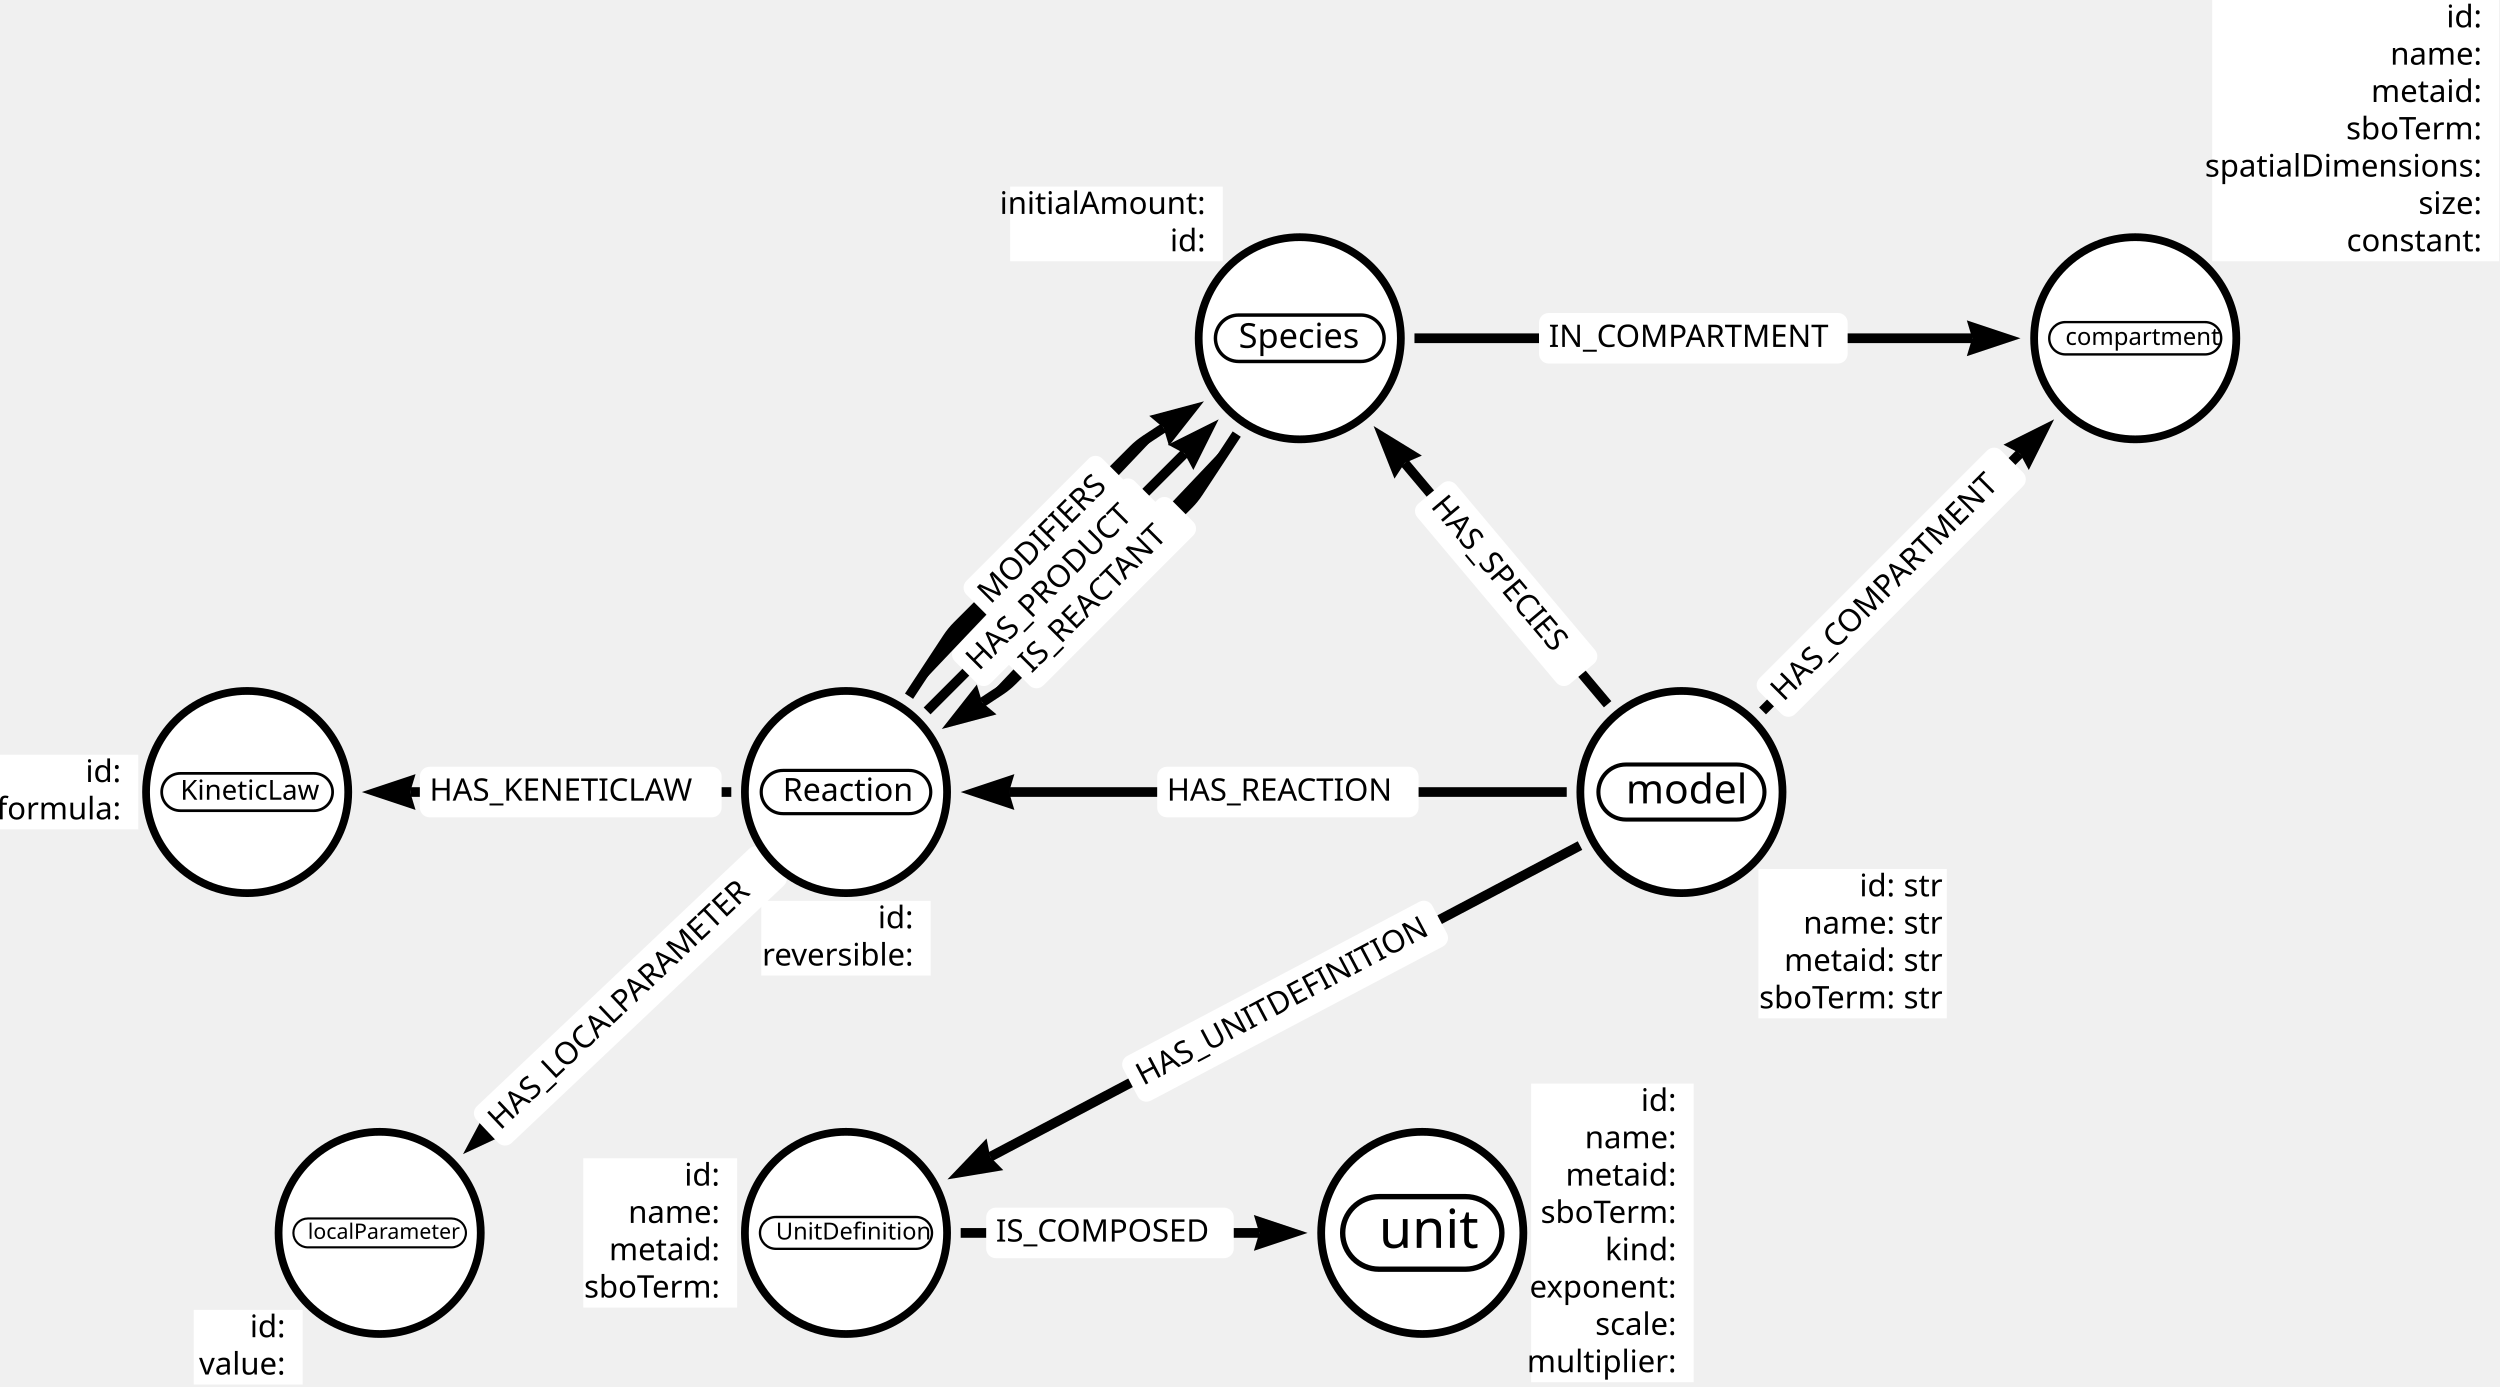
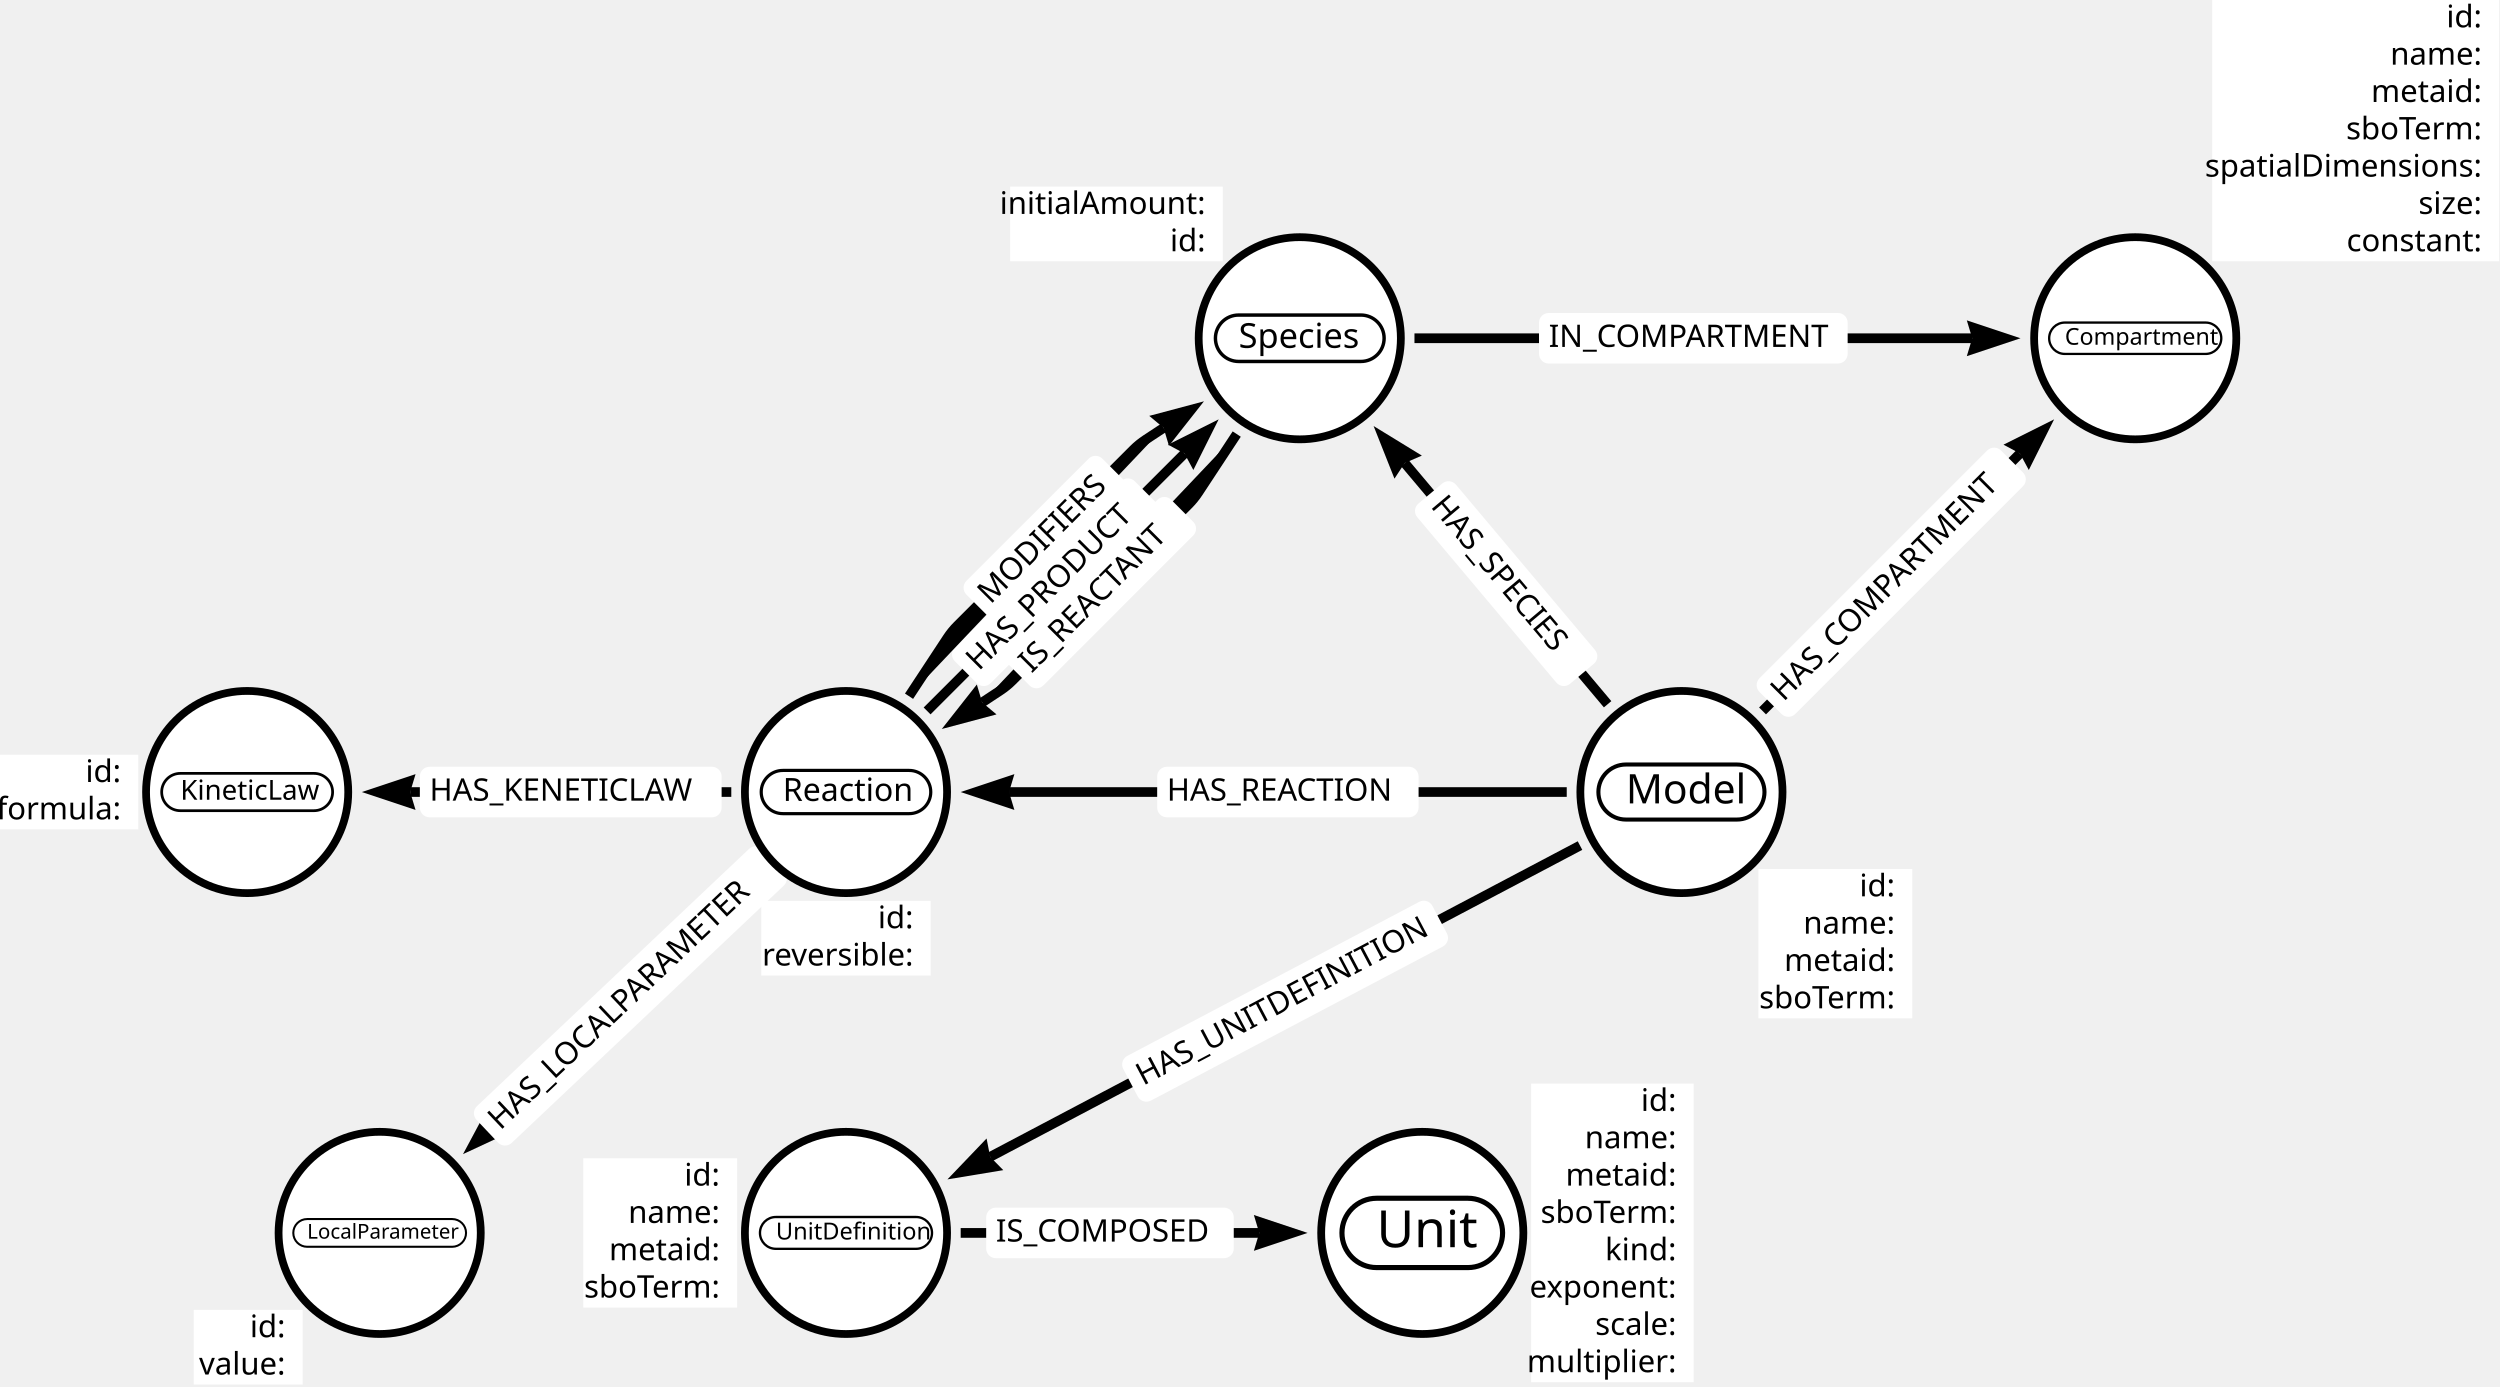
<svg xmlns="http://www.w3.org/2000/svg" width="1286" height="713" viewBox="0 0 1286 713">
  <defs>
    <style type="text/css" />
  </defs>
  <g transform="translate(-1.867188 177.998) scale(1)">
    <g class="relationship">
      <g transform="translate(866.7978 229.425) rotate(-45)" stroke-width="5" stroke="#000000">
        <path d="M 59 0 L 246.251 0" />
        <polygon points="-24.862,0 -27.625,9.208 0,0 -27.625,-9.208" fill="#000000" transform="translate(271.1128 0) rotate(0)" stroke="none" />
      </g>
      <g transform="translate(974.7203 121.5026) rotate(-45) translate(0 -13)">
        <g transform="translate(0 0)">
          <g transform="translate(-87.83203 0)" fill="#ffffff" stroke="#000000" stroke-width="0">
            <rect x="0" y="0" width="175.664" height="26" rx="5" ry="5" stroke="none" />
            <text xml:space="preserve" x="5" y="17.457" stroke="none" text-anchor="left" font-family="sans-serif" font-size="16" font-weight="normal" fill="#000000">HAS_COMPARTMENT</text>
          </g>
        </g>
      </g>
    </g>
    <g class="relationship">
      <g transform="translate(437.045 456.215) rotate(0)" stroke-width="5" stroke="#000000">
        <path d="M 59 0 L 212.576 0" />
        <polygon points="-24.862,0 -27.625,9.208 0,0 -27.625,-9.208" fill="#000000" transform="translate(237.4379 0) rotate(0)" stroke="none" />
      </g>
      <g transform="translate(572.8329 456.215) rotate(0) translate(0 -13)">
        <g transform="translate(0 0)">
          <g transform="translate(-63.67969 0)" fill="#ffffff" stroke="#000000" stroke-width="0">
            <rect x="0" y="0" width="127.359" height="26" rx="5" ry="5" stroke="none" />
            <text xml:space="preserve" x="5" y="17.457" stroke="none" text-anchor="left" font-family="sans-serif" font-size="16" font-weight="normal" fill="#000000">IS_COMPOSED</text>
          </g>
        </g>
      </g>
    </g>
    <g class="relationship">
      <g transform="translate(866.7978 229.425) rotate(152.1784)" stroke-width="5" stroke="#000000">
        <path d="M 59 0 L 402.061 0" />
        <polygon points="-24.862,0 -27.625,9.208 0,0 -27.625,-9.208" fill="#000000" transform="translate(426.923 0) rotate(0)" stroke="none" />
      </g>
      <g transform="translate(662.9155 337.0182) rotate(332.1784) translate(0 -13)">
        <g transform="translate(0 0)">
          <g transform="translate(-89.89453 0)" fill="#ffffff" stroke="#000000" stroke-width="0">
            <rect x="0" y="0" width="179.789" height="26" rx="5" ry="5" stroke="none" />
            <text xml:space="preserve" x="5" y="17.457" stroke="none" text-anchor="left" font-family="sans-serif" font-size="16" font-weight="normal" fill="#000000">HAS_UNITDEFINITION</text>
          </g>
        </g>
      </g>
    </g>
    <g class="relationship">
      <g transform="translate(866.7978 229.425) rotate(-130.0663)" stroke-width="5" stroke="#000000">
        <path d="M 59 0 L 221.149 0" />
        <polygon points="-24.862,0 -27.625,9.208 0,0 -27.625,-9.208" fill="#000000" transform="translate(246.0112 0) rotate(0)" stroke="none" />
      </g>
      <g transform="translate(776.6355 122.226) rotate(49.93366) translate(0 -13)">
        <g transform="translate(0 0)">
          <g transform="translate(-60.57812 0)" fill="#ffffff" stroke="#000000" stroke-width="0">
            <rect x="0" y="0" width="121.156" height="26" rx="5" ry="5" stroke="none" />
            <text xml:space="preserve" x="5" y="17.457" stroke="none" text-anchor="left" font-family="sans-serif" font-size="16" font-weight="normal" fill="#000000">HAS_SPECIES</text>
          </g>
        </g>
      </g>
    </g>
    <g class="relationship">
      <g transform="translate(670.47 -4) rotate(-1.1367771365378321e-14)" stroke-width="5" stroke="#000000">
        <path d="M 59 0 L 345.891 0" />
        <polygon points="-24.862,0 -27.625,9.208 0,0 -27.625,-9.208" fill="#000000" transform="translate(370.7528 0) rotate(0)" stroke="none" />
      </g>
      <g transform="translate(872.9154 -4) rotate(-1.1367771365378321e-14) translate(0 -13)">
        <g transform="translate(0 0)">
          <g transform="translate(-79.38281 0)" fill="#ffffff" stroke="#000000" stroke-width="0">
            <rect x="0" y="0" width="158.766" height="26" rx="5" ry="5" stroke="none" />
            <text xml:space="preserve" x="5" y="17.457" stroke="none" text-anchor="left" font-family="sans-serif" font-size="16" font-weight="normal" fill="#000000">IN_COMPARTMENT</text>
          </g>
        </g>
      </g>
    </g>
    <g class="relationship">
      <g transform="translate(866.7978 229.425) rotate(180)" stroke-width="5" stroke="#000000">
        <path d="M 59 0 L 345.891 0" />
        <polygon points="-24.862,0 -27.625,9.208 0,0 -27.625,-9.208" fill="#000000" transform="translate(370.7528 0) rotate(0)" stroke="none" />
      </g>
      <g transform="translate(664.3525 229.425) rotate(360) translate(0 -13)">
        <g transform="translate(0 0)">
          <g transform="translate(-67.23438 0)" fill="#ffffff" stroke="#000000" stroke-width="0">
            <rect x="0" y="0" width="134.469" height="26" rx="5" ry="5" stroke="none" />
            <text xml:space="preserve" x="5" y="17.457" stroke="none" text-anchor="left" font-family="sans-serif" font-size="16" font-weight="normal" fill="#000000">HAS_REACTION</text>
          </g>
        </g>
      </g>
    </g>
    <g class="relationship">
      <g transform="translate(437.045 229.425) rotate(-180)" stroke-width="5" stroke="#000000">
        <path d="M 59 0 L 224.183 0" />
        <polygon points="-24.862,0 -27.625,9.208 0,0 -27.625,-9.208" fill="#000000" transform="translate(249.045 0) rotate(0)" stroke="none" />
      </g>
      <g transform="translate(295.4536 229.425) rotate(2.5444437451708134e-14) translate(0 -13)">
        <g transform="translate(0 0)">
          <g transform="translate(-77.61328 0)" fill="#ffffff" stroke="#000000" stroke-width="0">
            <rect x="0" y="0" width="155.227" height="26" rx="5" ry="5" stroke="none" />
            <text xml:space="preserve" x="5" y="17.457" stroke="none" text-anchor="left" font-family="sans-serif" font-size="16" font-weight="normal" fill="#000000">HAS_KENETICLAW</text>
          </g>
        </g>
      </g>
    </g>
    <g class="relationship">
      <g transform="translate(670.47 -4) rotate(135)" stroke-width="5" stroke="#000000">
        <path d="M 57.784 -11.917 L 92.976 -19.175 A 40 40 0 0 1 101.056 -20 L 165.056 -20 L 229.057 -20 A 40 40 0 0 1 237.137 -19.175 L 247.979 -16.939 L 247.979 -16.939" />
        <polygon points="-24.862,0 -27.625,9.208 0,0 -27.625,-9.208" fill="#000000" transform="translate(330.1128 0) rotate(11.65338) translate(-59 0)" stroke="none" />
      </g>
      <g transform="translate(567.8996 126.8546) rotate(315) translate(0 -13)">
        <g transform="translate(0 0)">
          <g transform="translate(-59.53125 0)" fill="#ffffff" stroke="#000000" stroke-width="0">
            <rect x="0" y="0" width="119.062" height="26" rx="5" ry="5" stroke="none" />
            <text xml:space="preserve" x="5" y="17.457" stroke="none" text-anchor="left" font-family="sans-serif" font-size="16" font-weight="normal" fill="#000000">IS_REACTANT</text>
          </g>
        </g>
      </g>
    </g>
    <g class="relationship">
      <g transform="translate(437.045 229.425) rotate(-45)" stroke-width="5" stroke="#000000">
        <path d="M 59 0 L 246.251 0" />
        <polygon points="-24.862,0 -27.625,9.208 0,0 -27.625,-9.208" fill="#000000" transform="translate(271.1128 0) rotate(0)" stroke="none" />
      </g>
      <g transform="translate(544.9674 121.5026) rotate(-45) translate(0 -13)">
        <g transform="translate(0 0)">
          <g transform="translate(-65.45312 0)" fill="#ffffff" stroke="#000000" stroke-width="0">
            <rect x="0" y="0" width="130.906" height="26" rx="5" ry="5" stroke="none" />
            <text xml:space="preserve" x="5" y="17.457" stroke="none" text-anchor="left" font-family="sans-serif" font-size="16" font-weight="normal" fill="#000000">HAS_PRODUCT</text>
          </g>
        </g>
      </g>
    </g>
    <g class="relationship">
      <g transform="translate(437.045 229.425) rotate(-45)" stroke-width="5" stroke="#000000">
        <path d="M 57.784 -11.917 L 92.976 -19.175 A 40 40 0 0 1 101.056 -20 L 165.056 -20 L 229.057 -20 A 40 40 0 0 1 237.137 -19.175 L 247.979 -16.939 L 247.979 -16.939" />
        <polygon points="-24.862,0 -27.625,9.208 0,0 -27.625,-9.208" fill="#000000" transform="translate(330.1128 0) rotate(11.65338) translate(-59 0)" stroke="none" />
      </g>
      <g transform="translate(539.6154 98.57037) rotate(-45) translate(0 -13)">
        <g transform="translate(0 0)">
          <g transform="translate(-49.44531 0)" fill="#ffffff" stroke="#000000" stroke-width="0">
            <rect x="0" y="0" width="98.891" height="26" rx="5" ry="5" stroke="none" />
            <text xml:space="preserve" x="5" y="17.457" stroke="none" text-anchor="left" font-family="sans-serif" font-size="16" font-weight="normal" fill="#000000">MODIFIERS</text>
          </g>
        </g>
      </g>
    </g>
    <g class="relationship">
      <g transform="translate(437.045 229.425) rotate(136.6063)" stroke-width="5" stroke="#000000">
        <path d="M 59 0 L 246.251 0" />
        <polygon points="-24.862,0 -27.625,9.208 0,0 -27.625,-9.208" fill="#000000" transform="translate(271.1128 0) rotate(0)" stroke="none" />
      </g>
      <g transform="translate(326.1397 334.2797) rotate(316.6063) translate(0 -13)">
        <g transform="translate(0 0)">
          <g transform="translate(-101.3281 0)" fill="#ffffff" stroke="#000000" stroke-width="0">
            <rect x="0" y="0" width="202.656" height="26" rx="5" ry="5" stroke="none" />
            <text xml:space="preserve" x="5" y="17.457" stroke="none" text-anchor="left" font-family="sans-serif" font-size="16" font-weight="normal" fill="#000000">HAS_LOCALPARAMETER</text>
          </g>
        </g>
      </g>
    </g>
    <g class="node">
      <g fill="#ffffff" stroke="#000000" stroke-width="4">
        <circle cx="437.045" cy="456.215" r="52" />
      </g>
      <g transform="translate(437.045 456.215)">
        <g transform="scale(0.3031899) translate(0 -27)">
          <g transform="translate(0 0)">
            <g transform="translate(-145.9453 0)">
              <g fill="#ffffff" stroke="#000000" stroke-width="4">
                <rect x="0" y="0" width="291.891" height="54" rx="27" ry="27" />
                <text xml:space="preserve" x="27" y="38.143" stroke="none" font-family="sans-serif" font-size="40" font-weight="normal" fill="#000000">UnitDefinition</text>
              </g>
            </g>
          </g>
        </g>
        <g transform="translate(-56 -38.4)">
          <g transform="translate(0 0)">
            <g transform="translate(-79.13281 0)" fill="white">
              <rect x="0" y="0" width="79.133" height="76.8" rx="0" ry="0" stroke="none" />
              <g font-family="sans-serif" font-size="16" font-weight="normal" fill="#000000" text-anchor="end">
                <text xml:space="preserve" x="70.242" y="14.057" stroke="none">id:</text>
                <text xml:space="preserve" x="74.688" y="14.057" stroke="none" text-anchor="start" />
                <text xml:space="preserve" x="70.242" y="33.257" stroke="none" text-anchor="end">name:</text>
                <text xml:space="preserve" x="74.688" y="33.257" stroke="none" text-anchor="start" />
                <text xml:space="preserve" x="70.242" y="52.457" stroke="none" text-anchor="end">metaid:</text>
                <text xml:space="preserve" x="74.688" y="52.457" stroke="none" text-anchor="start" />
                <text xml:space="preserve" x="70.242" y="71.657" stroke="none" text-anchor="end">sboTerm:</text>
                <text xml:space="preserve" x="74.688" y="71.657" stroke="none" text-anchor="start" />
              </g>
            </g>
          </g>
        </g>
      </g>
    </g>
    <g class="node">
      <g fill="#ffffff" stroke="#000000" stroke-width="4">
        <circle cx="1100.223" cy="-4" r="52" />
      </g>
      <g transform="translate(1100.223 -4)">
-         <g transform="scale(0.3077484) translate(0 -27)">
-           <g transform="translate(0 0)">
-             <g transform="translate(-143.709 0)">
-               <g fill="#ffffff" stroke="#000000" stroke-width="4">
-                 <rect x="0" y="0" width="287.418" height="54" rx="27" ry="27" />
-                 <text xml:space="preserve" x="27" y="38.143" stroke="none" font-family="sans-serif" font-size="40" font-weight="normal" fill="#000000">compartment</text>
+         <g transform="scale(0.2988196) translate(0 -27)">
+           <g transform="translate(0 0)">
+             <g transform="translate(-148.1523 0)">
+               <g fill="#ffffff" stroke="#000000" stroke-width="4">
+                 <rect x="0" y="0" width="296.305" height="54" rx="27" ry="27" />
+                 <text xml:space="preserve" x="27" y="38.143" stroke="none" font-family="sans-serif" font-size="40" font-weight="normal" fill="#000000">Compartment</text>
              </g>
            </g>
          </g>
        </g>
        <g transform="translate(39.59798 -173.998)">
          <g transform="translate(0 0)">
            <g transform="translate(0 0)" fill="white">
              <rect x="0" y="0" width="147.617" height="134.4" rx="0" ry="0" stroke="none" />
              <g font-family="sans-serif" font-size="16" font-weight="normal" fill="#000000" text-anchor="end">
                <text xml:space="preserve" x="138.727" y="14.057" stroke="none">id:</text>
                <text xml:space="preserve" x="143.172" y="14.057" stroke="none" text-anchor="start" />
                <text xml:space="preserve" x="138.727" y="33.257" stroke="none" text-anchor="end">name:</text>
                <text xml:space="preserve" x="143.172" y="33.257" stroke="none" text-anchor="start" />
                <text xml:space="preserve" x="138.727" y="52.457" stroke="none" text-anchor="end">metaid:</text>
                <text xml:space="preserve" x="143.172" y="52.457" stroke="none" text-anchor="start" />
                <text xml:space="preserve" x="138.727" y="71.657" stroke="none" text-anchor="end">sboTerm:</text>
                <text xml:space="preserve" x="143.172" y="71.657" stroke="none" text-anchor="start" />
                <text xml:space="preserve" x="138.727" y="90.857" stroke="none" text-anchor="end">spatialDimensions:</text>
                <text xml:space="preserve" x="143.172" y="90.857" stroke="none" text-anchor="start" />
                <text xml:space="preserve" x="138.727" y="110.057" stroke="none" text-anchor="end">size:</text>
                <text xml:space="preserve" x="143.172" y="110.057" stroke="none" text-anchor="start" />
                <text xml:space="preserve" x="138.727" y="129.257" stroke="none" text-anchor="end">constant:</text>
                <text xml:space="preserve" x="143.172" y="129.257" stroke="none" text-anchor="start" />
              </g>
            </g>
          </g>
        </g>
      </g>
    </g>
    <g class="node">
      <g fill="#ffffff" stroke="#000000" stroke-width="4">
        <circle cx="866.798" cy="229.425" r="52" />
      </g>
      <g transform="translate(866.7978 229.425)">
        <g transform="scale(0.524292) translate(0 -27)">
          <g transform="translate(0 0)">
            <g transform="translate(-81.47266 0)">
              <g fill="#ffffff" stroke="#000000" stroke-width="4">
                <rect x="0" y="0" width="162.945" height="54" rx="27" ry="27" />
-                 <text xml:space="preserve" x="27" y="38.143" stroke="none" font-family="sans-serif" font-size="40" font-weight="normal" fill="#000000">model</text>
+                 <text xml:space="preserve" x="27" y="38.143" stroke="none" font-family="sans-serif" font-size="40" font-weight="normal" fill="#000000">Model</text>
              </g>
            </g>
          </g>
        </g>
        <g transform="translate(39.59798 39.59798)">
          <g transform="translate(0 0)">
            <g transform="translate(0 0)" fill="white">
-               <rect x="0" y="0" width="96.906" height="76.8" rx="0" ry="0" stroke="none" />
+               <rect x="0" y="0" width="79.133" height="76.8" rx="0" ry="0" stroke="none" />
              <g font-family="sans-serif" font-size="16" font-weight="normal" fill="#000000" text-anchor="end">
                <text xml:space="preserve" x="70.242" y="14.057" stroke="none">id:</text>
-                 <text xml:space="preserve" x="74.688" y="14.057" stroke="none" text-anchor="start">str</text>
+                 <text xml:space="preserve" x="74.688" y="14.057" stroke="none" text-anchor="start" />
                <text xml:space="preserve" x="70.242" y="33.257" stroke="none" text-anchor="end">name:</text>
-                 <text xml:space="preserve" x="74.688" y="33.257" stroke="none" text-anchor="start">str</text>
+                 <text xml:space="preserve" x="74.688" y="33.257" stroke="none" text-anchor="start" />
                <text xml:space="preserve" x="70.242" y="52.457" stroke="none" text-anchor="end">metaid:</text>
-                 <text xml:space="preserve" x="74.688" y="52.457" stroke="none" text-anchor="start">str</text>
+                 <text xml:space="preserve" x="74.688" y="52.457" stroke="none" text-anchor="start" />
                <text xml:space="preserve" x="70.242" y="71.657" stroke="none" text-anchor="end">sboTerm:</text>
-                 <text xml:space="preserve" x="74.688" y="71.657" stroke="none" text-anchor="start">str</text>
+                 <text xml:space="preserve" x="74.688" y="71.657" stroke="none" text-anchor="start" />
              </g>
            </g>
          </g>
        </g>
      </g>
    </g>
    <g class="node">
      <g fill="#ffffff" stroke="#000000" stroke-width="4">
        <circle cx="733.483" cy="456.215" r="52" />
      </g>
      <g transform="translate(733.4829 456.215)">
-         <g transform="scale(0.6911554) translate(0 -27)">
-           <g transform="translate(0 0)">
-             <g transform="translate(-59.24609 0)">
-               <g fill="#ffffff" stroke="#000000" stroke-width="4">
-                 <rect x="0" y="0" width="118.492" height="54" rx="27" ry="27" />
-                 <text xml:space="preserve" x="27" y="38.143" stroke="none" font-family="sans-serif" font-size="40" font-weight="normal" fill="#000000">unit</text>
+         <g transform="scale(0.6603698) translate(0 -27)">
+           <g transform="translate(0 0)">
+             <g transform="translate(-62.56641 0)">
+               <g fill="#ffffff" stroke="#000000" stroke-width="4">
+                 <rect x="0" y="0" width="125.133" height="54" rx="27" ry="27" />
+                 <text xml:space="preserve" x="27" y="38.143" stroke="none" font-family="sans-serif" font-size="40" font-weight="normal" fill="#000000">Unit</text>
              </g>
            </g>
          </g>
        </g>
        <g transform="translate(56 -76.8)">
          <g transform="translate(0 0)">
            <g transform="translate(0 0)" fill="white">
              <rect x="0" y="0" width="83.617" height="153.6" rx="0" ry="0" stroke="none" />
              <g font-family="sans-serif" font-size="16" font-weight="normal" fill="#000000" text-anchor="end">
                <text xml:space="preserve" x="74.727" y="14.057" stroke="none">id:</text>
                <text xml:space="preserve" x="79.172" y="14.057" stroke="none" text-anchor="start" />
                <text xml:space="preserve" x="74.727" y="33.257" stroke="none" text-anchor="end">name:</text>
                <text xml:space="preserve" x="79.172" y="33.257" stroke="none" text-anchor="start" />
                <text xml:space="preserve" x="74.727" y="52.457" stroke="none" text-anchor="end">metaid:</text>
                <text xml:space="preserve" x="79.172" y="52.457" stroke="none" text-anchor="start" />
                <text xml:space="preserve" x="74.727" y="71.657" stroke="none" text-anchor="end">sboTerm:</text>
                <text xml:space="preserve" x="79.172" y="71.657" stroke="none" text-anchor="start" />
                <text xml:space="preserve" x="74.727" y="90.857" stroke="none" text-anchor="end">kind:</text>
                <text xml:space="preserve" x="79.172" y="90.857" stroke="none" text-anchor="start" />
                <text xml:space="preserve" x="74.727" y="110.057" stroke="none" text-anchor="end">exponent:</text>
                <text xml:space="preserve" x="79.172" y="110.057" stroke="none" text-anchor="start" />
                <text xml:space="preserve" x="74.727" y="129.257" stroke="none" text-anchor="end">scale:</text>
                <text xml:space="preserve" x="79.172" y="129.257" stroke="none" text-anchor="start" />
                <text xml:space="preserve" x="74.727" y="148.457" stroke="none" text-anchor="end">multiplier:</text>
                <text xml:space="preserve" x="79.172" y="148.457" stroke="none" text-anchor="start" />
              </g>
            </g>
          </g>
        </g>
      </g>
    </g>
    <g class="node">
      <g fill="#ffffff" stroke="#000000" stroke-width="4">
        <circle cx="670.47" cy="-4" r="52" />
      </g>
      <g transform="translate(670.47 -4)">
        <g transform="scale(0.4420508) translate(0 -27)">
          <g transform="translate(0 0)">
            <g transform="translate(-98.15234 0)">
              <g fill="#ffffff" stroke="#000000" stroke-width="4">
                <rect x="0" y="0" width="196.305" height="54" rx="27" ry="27" />
                <text xml:space="preserve" x="27" y="38.143" stroke="none" font-family="sans-serif" font-size="40" font-weight="normal" fill="#000000">Species</text>
              </g>
            </g>
          </g>
        </g>
        <g transform="translate(-39.59798 -77.99798)">
          <g transform="translate(0 0)">
            <g transform="translate(-109.3828 0)" fill="white">
              <rect x="0" y="0" width="109.383" height="38.4" rx="0" ry="0" stroke="none" />
              <g font-family="sans-serif" font-size="16" font-weight="normal" fill="#000000" text-anchor="end">
                <text xml:space="preserve" x="100.492" y="14.057" stroke="none">initialAmount:</text>
                <text xml:space="preserve" x="104.938" y="14.057" stroke="none" text-anchor="start" />
                <text xml:space="preserve" x="100.492" y="33.257" stroke="none" text-anchor="end">id:</text>
                <text xml:space="preserve" x="104.938" y="33.257" stroke="none" text-anchor="start" />
              </g>
            </g>
          </g>
        </g>
      </g>
    </g>
    <g class="node">
      <g fill="#ffffff" stroke="#000000" stroke-width="4">
        <circle cx="437.045" cy="229.425" r="52" />
      </g>
      <g transform="translate(437.045 229.425)">
        <g transform="scale(0.4116273) translate(0 -27)">
          <g transform="translate(0 0)">
            <g transform="translate(-105.9355 0)">
              <g fill="#ffffff" stroke="#000000" stroke-width="4">
                <rect x="0" y="0" width="211.871" height="54" rx="27" ry="27" />
                <text xml:space="preserve" x="27" y="38.143" stroke="none" font-family="sans-serif" font-size="40" font-weight="normal" fill="#000000">Reaction</text>
              </g>
            </g>
          </g>
        </g>
        <g transform="translate(3.429011037612589e-15 56)">
          <g transform="translate(0 0)">
            <g transform="translate(-43.57031 0)" fill="white">
              <rect x="0" y="0" width="87.141" height="38.4" rx="0" ry="0" stroke="none" />
              <g font-family="sans-serif" font-size="16" font-weight="normal" fill="#000000" text-anchor="end">
                <text xml:space="preserve" x="78.25" y="14.057" stroke="none">id:</text>
                <text xml:space="preserve" x="82.695" y="14.057" stroke="none" text-anchor="start" />
                <text xml:space="preserve" x="78.25" y="33.257" stroke="none" text-anchor="end">reversible:</text>
                <text xml:space="preserve" x="82.695" y="33.257" stroke="none" text-anchor="start" />
              </g>
            </g>
          </g>
        </g>
      </g>
    </g>
    <g class="node">
      <g fill="#ffffff" stroke="#000000" stroke-width="4">
        <circle cx="129" cy="229.425" r="52" />
      </g>
      <g transform="translate(129 229.425)">
        <g transform="scale(0.3553641) translate(0 -27)">
          <g transform="translate(0 0)">
            <g transform="translate(-123.7188 0)">
              <g fill="#ffffff" stroke="#000000" stroke-width="4">
                <rect x="0" y="0" width="247.438" height="54" rx="27" ry="27" />
                <text xml:space="preserve" x="27" y="38.143" stroke="none" font-family="sans-serif" font-size="40" font-weight="normal" fill="#000000">KineticLaw</text>
              </g>
            </g>
          </g>
        </g>
        <g transform="translate(-56 -19.2)">
          <g transform="translate(0 0)">
            <g transform="translate(-71.13281 0)" fill="white">
              <rect x="0" y="0" width="71.133" height="38.4" rx="0" ry="0" stroke="none" />
              <g font-family="sans-serif" font-size="16" font-weight="normal" fill="#000000" text-anchor="end">
                <text xml:space="preserve" x="62.242" y="14.057" stroke="none">id:</text>
                <text xml:space="preserve" x="66.688" y="14.057" stroke="none" text-anchor="start" />
                <text xml:space="preserve" x="62.242" y="33.257" stroke="none" text-anchor="end">formula:</text>
                <text xml:space="preserve" x="66.688" y="33.257" stroke="none" text-anchor="start" />
              </g>
            </g>
          </g>
        </g>
      </g>
    </g>
    <g class="node">
      <g fill="#ffffff" stroke="#000000" stroke-width="4">
        <circle cx="197.168" cy="456.215" r="52" />
      </g>
      <g transform="translate(197.1684 456.215)">
-         <g transform="scale(0.2748203) translate(0 -27)">
-           <g transform="translate(0 0)">
-             <g transform="translate(-161.502 0)">
-               <g fill="#ffffff" stroke="#000000" stroke-width="4">
-                 <rect x="0" y="0" width="323.004" height="54" rx="27" ry="27" />
-                 <text xml:space="preserve" x="27" y="38.143" stroke="none" font-family="sans-serif" font-size="40" font-weight="normal" fill="#000000">localParameter</text>
+         <g transform="scale(0.264185) translate(0 -27)">
+           <g transform="translate(0 0)">
+             <g transform="translate(-168.1816 0)">
+               <g fill="#ffffff" stroke="#000000" stroke-width="4">
+                 <rect x="0" y="0" width="336.363" height="54" rx="27" ry="27" />
+                 <text xml:space="preserve" x="27" y="38.143" stroke="none" font-family="sans-serif" font-size="40" font-weight="normal" fill="#000000">LocalParameter</text>
              </g>
            </g>
          </g>
        </g>
        <g transform="translate(-39.59798 39.59798)">
          <g transform="translate(0 0)">
            <g transform="translate(-56.03125 0)" fill="white">
              <rect x="0" y="0" width="56.031" height="38.4" rx="0" ry="0" stroke="none" />
              <g font-family="sans-serif" font-size="16" font-weight="normal" fill="#000000" text-anchor="end">
                <text xml:space="preserve" x="47.141" y="14.057" stroke="none">id:</text>
                <text xml:space="preserve" x="51.586" y="14.057" stroke="none" text-anchor="start" />
                <text xml:space="preserve" x="47.141" y="33.257" stroke="none" text-anchor="end">value:</text>
                <text xml:space="preserve" x="51.586" y="33.257" stroke="none" text-anchor="start" />
              </g>
            </g>
          </g>
        </g>
      </g>
    </g>
  </g>
</svg>
